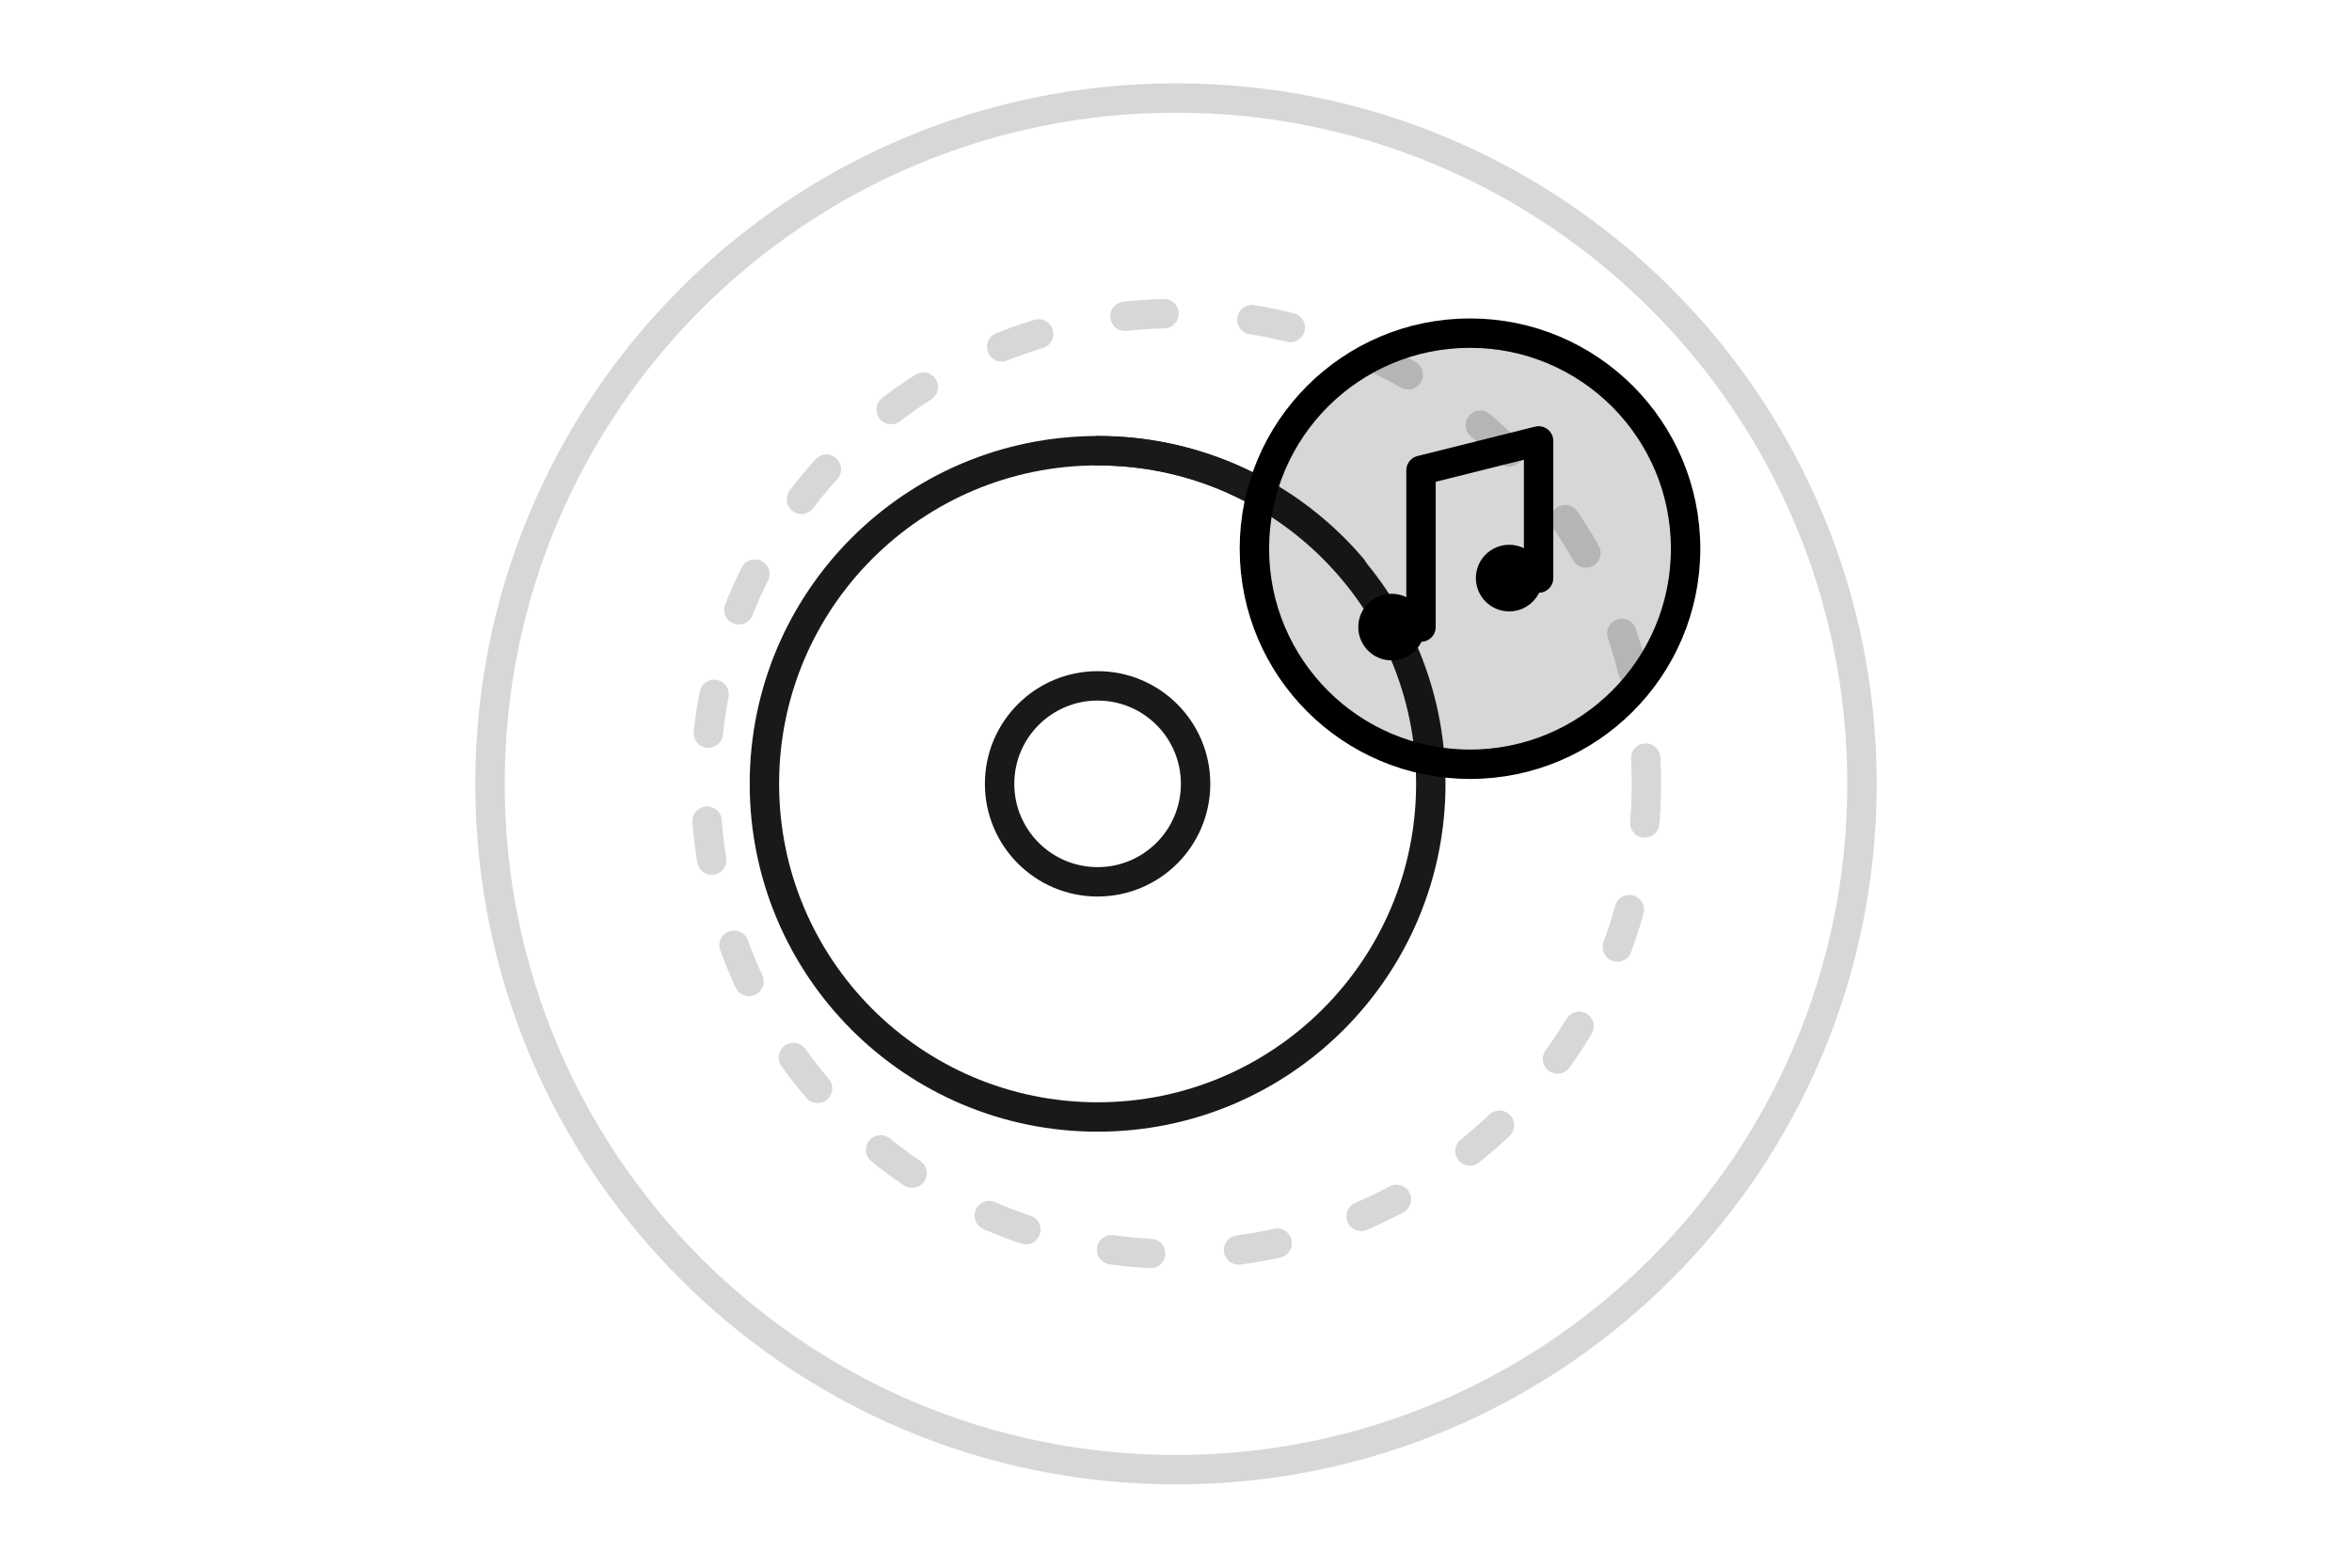
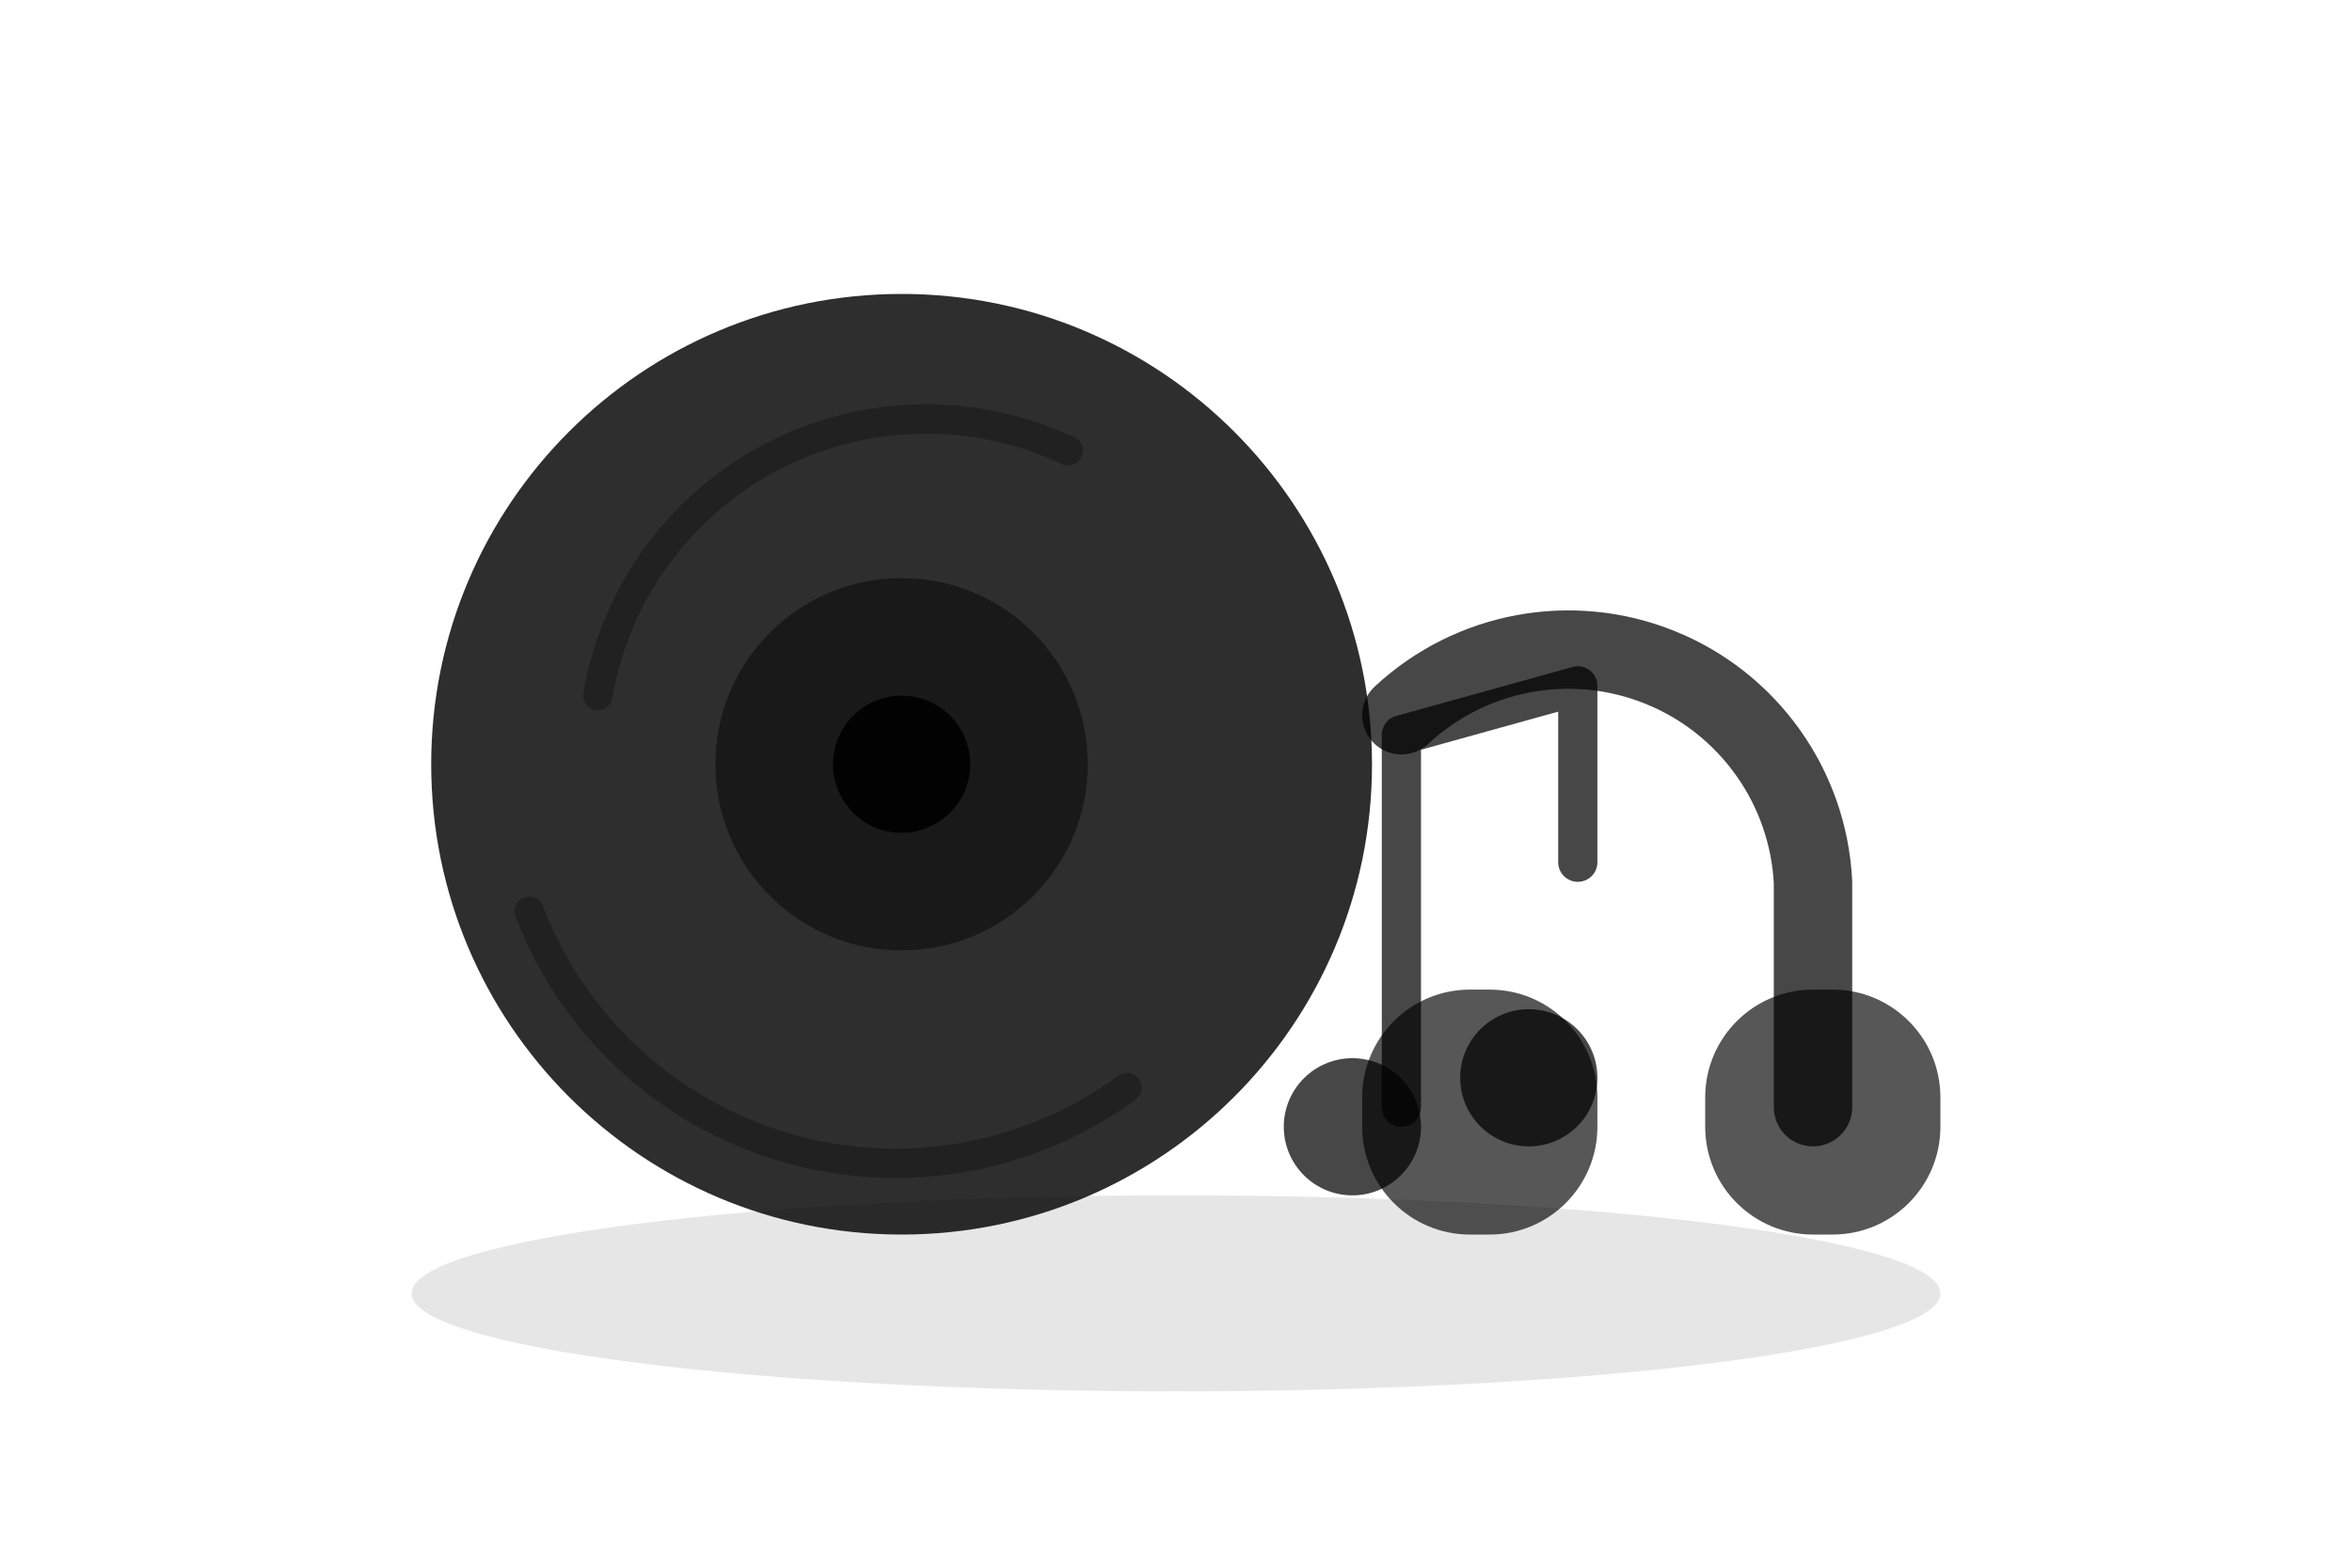
- <svg xmlns="http://www.w3.org/2000/svg" viewBox="0 0 240 160" fill="none" stroke="currentColor" stroke-width="3" stroke-linecap="round" stroke-linejoin="round">
-   <g opacity="0.16">
-     <circle cx="120" cy="80" r="70" />
-     <circle cx="120" cy="80" r="48" stroke-dasharray="4 9" />
-   </g>
-   <g opacity="0.9">
-     <circle cx="112" cy="80" r="34" />
-     <circle cx="112" cy="80" r="10" />
-     <path d="M112 46a34 34 0 0 1 26 12" />
-   </g>
-   <g>
-     <circle cx="150" cy="56" r="22" fill="currentColor" fill-opacity="0.16" />
-     <path d="M145 64V48l12-3v14" />
-     <circle cx="142" cy="64" r="3.4" fill="currentColor" stroke="none" />
-     <circle cx="154" cy="59" r="3.4" fill="currentColor" stroke="none" />
-   </g>
+ <svg xmlns="http://www.w3.org/2000/svg" viewBox="0 0 240 160" fill="none" stroke="currentColor" stroke-linecap="round" stroke-linejoin="round">
+   <ellipse cx="120" cy="132" rx="78" ry="10" fill="currentColor" opacity="0.10" stroke="none" />
+   <circle cx="92" cy="78" r="48" fill="currentColor" opacity="0.82" stroke="none" />
+   <circle cx="92" cy="78" r="19" fill="currentColor" opacity="0.45" stroke="none" />
+   <circle cx="92" cy="78" r="7" fill="currentColor" opacity="0.90" stroke="none" />
+   <path d="M61 71a34 34 0 0 1 48-25M54 93a40 40 0 0 0 61 18" stroke-width="3" opacity="0.28" />
+   <path d="M143 73a25 25 0 0 1 42 17v23" stroke-width="8" opacity="0.72" />
+   <rect x="139" y="101" width="24" height="25" rx="11" fill="currentColor" opacity="0.66" stroke="none" />
+   <rect x="174" y="101" width="24" height="25" rx="11" fill="currentColor" opacity="0.66" stroke="none" />
+   <path d="M143 75v38M143 75l18-5v18" stroke-width="4" opacity="0.72" />
+   <circle cx="138" cy="115" r="7" fill="currentColor" opacity="0.72" stroke="none" />
+   <circle cx="156" cy="110" r="7" fill="currentColor" opacity="0.72" stroke="none" />
</svg>
